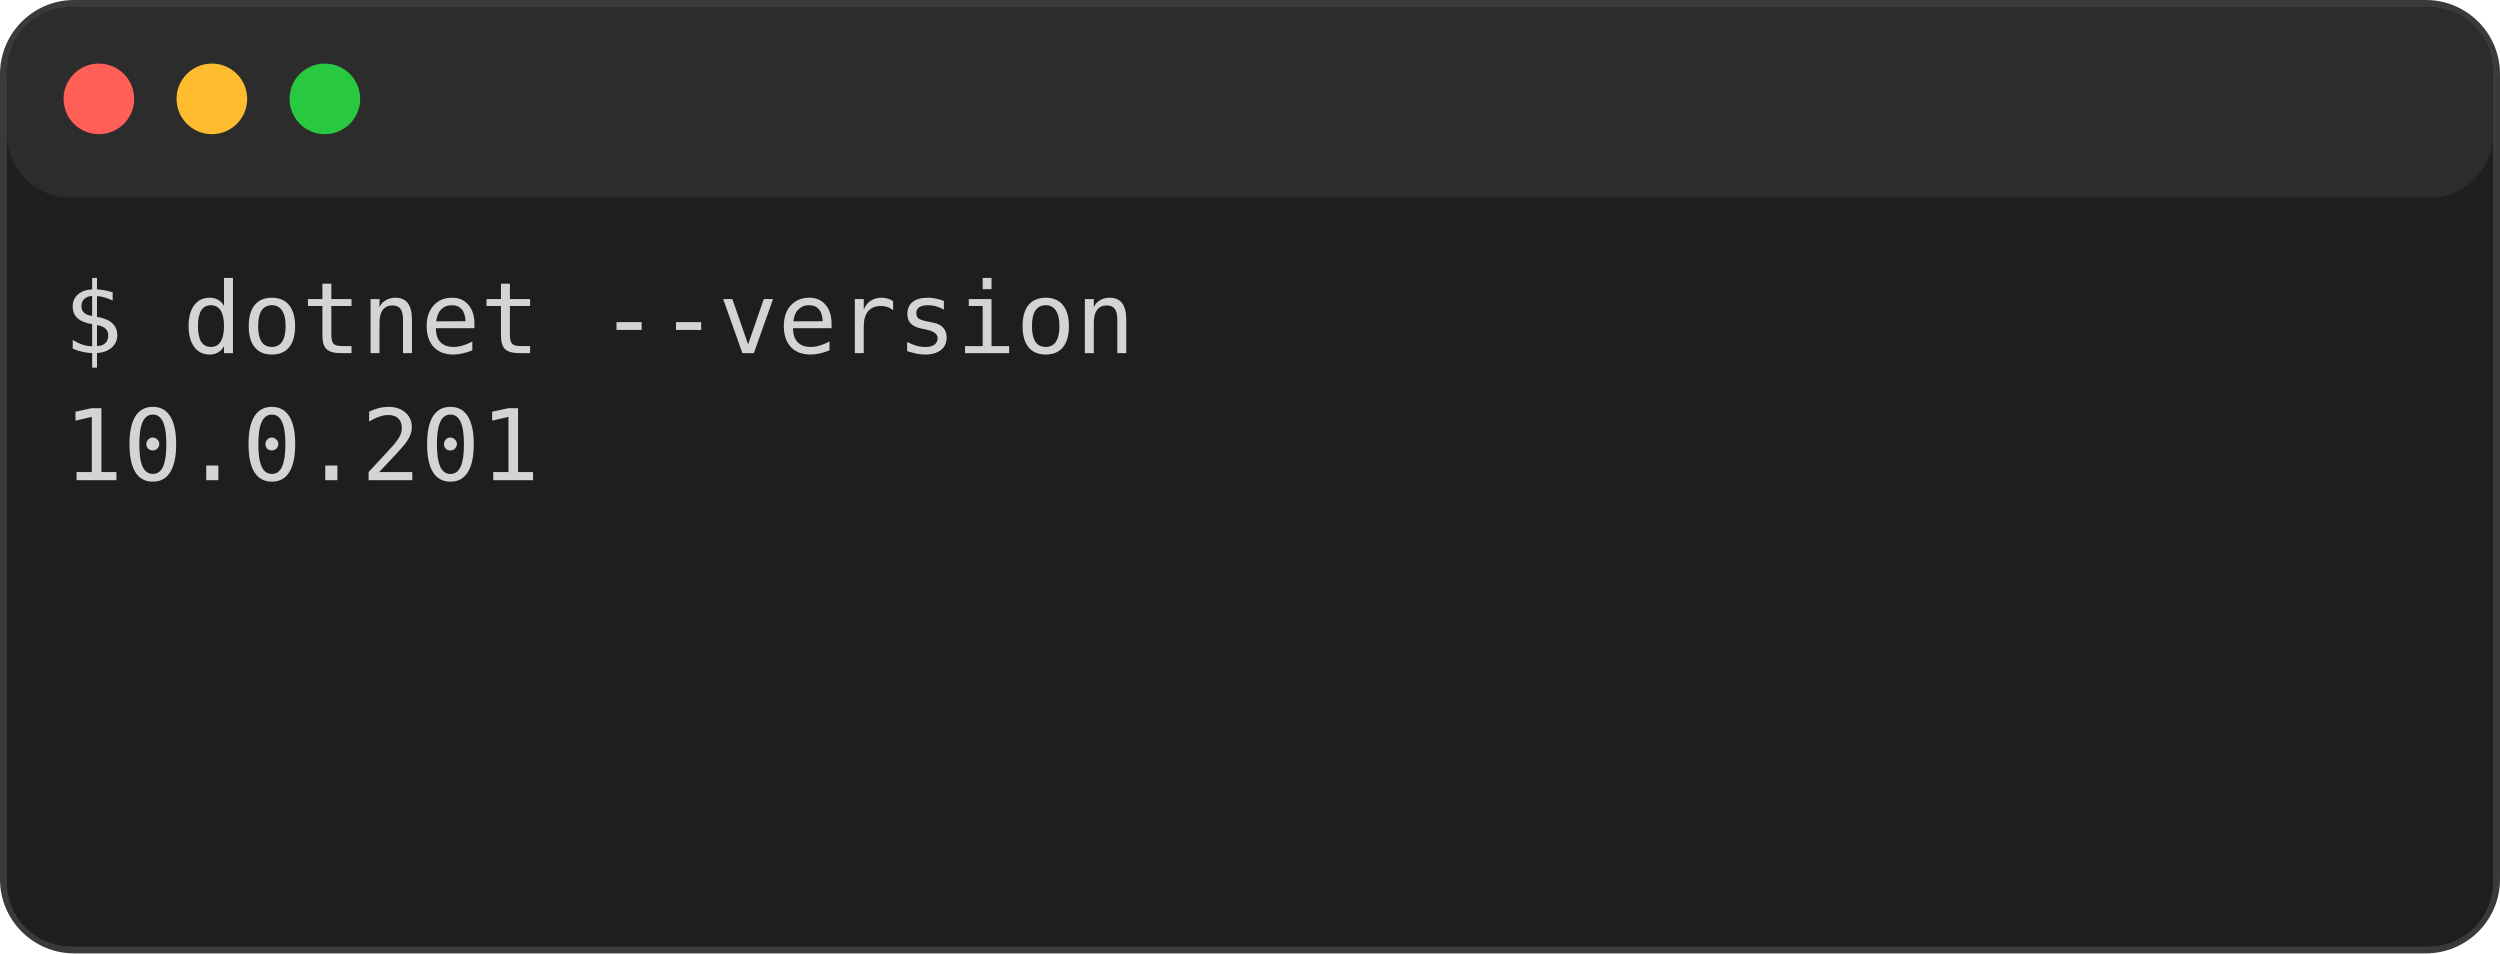
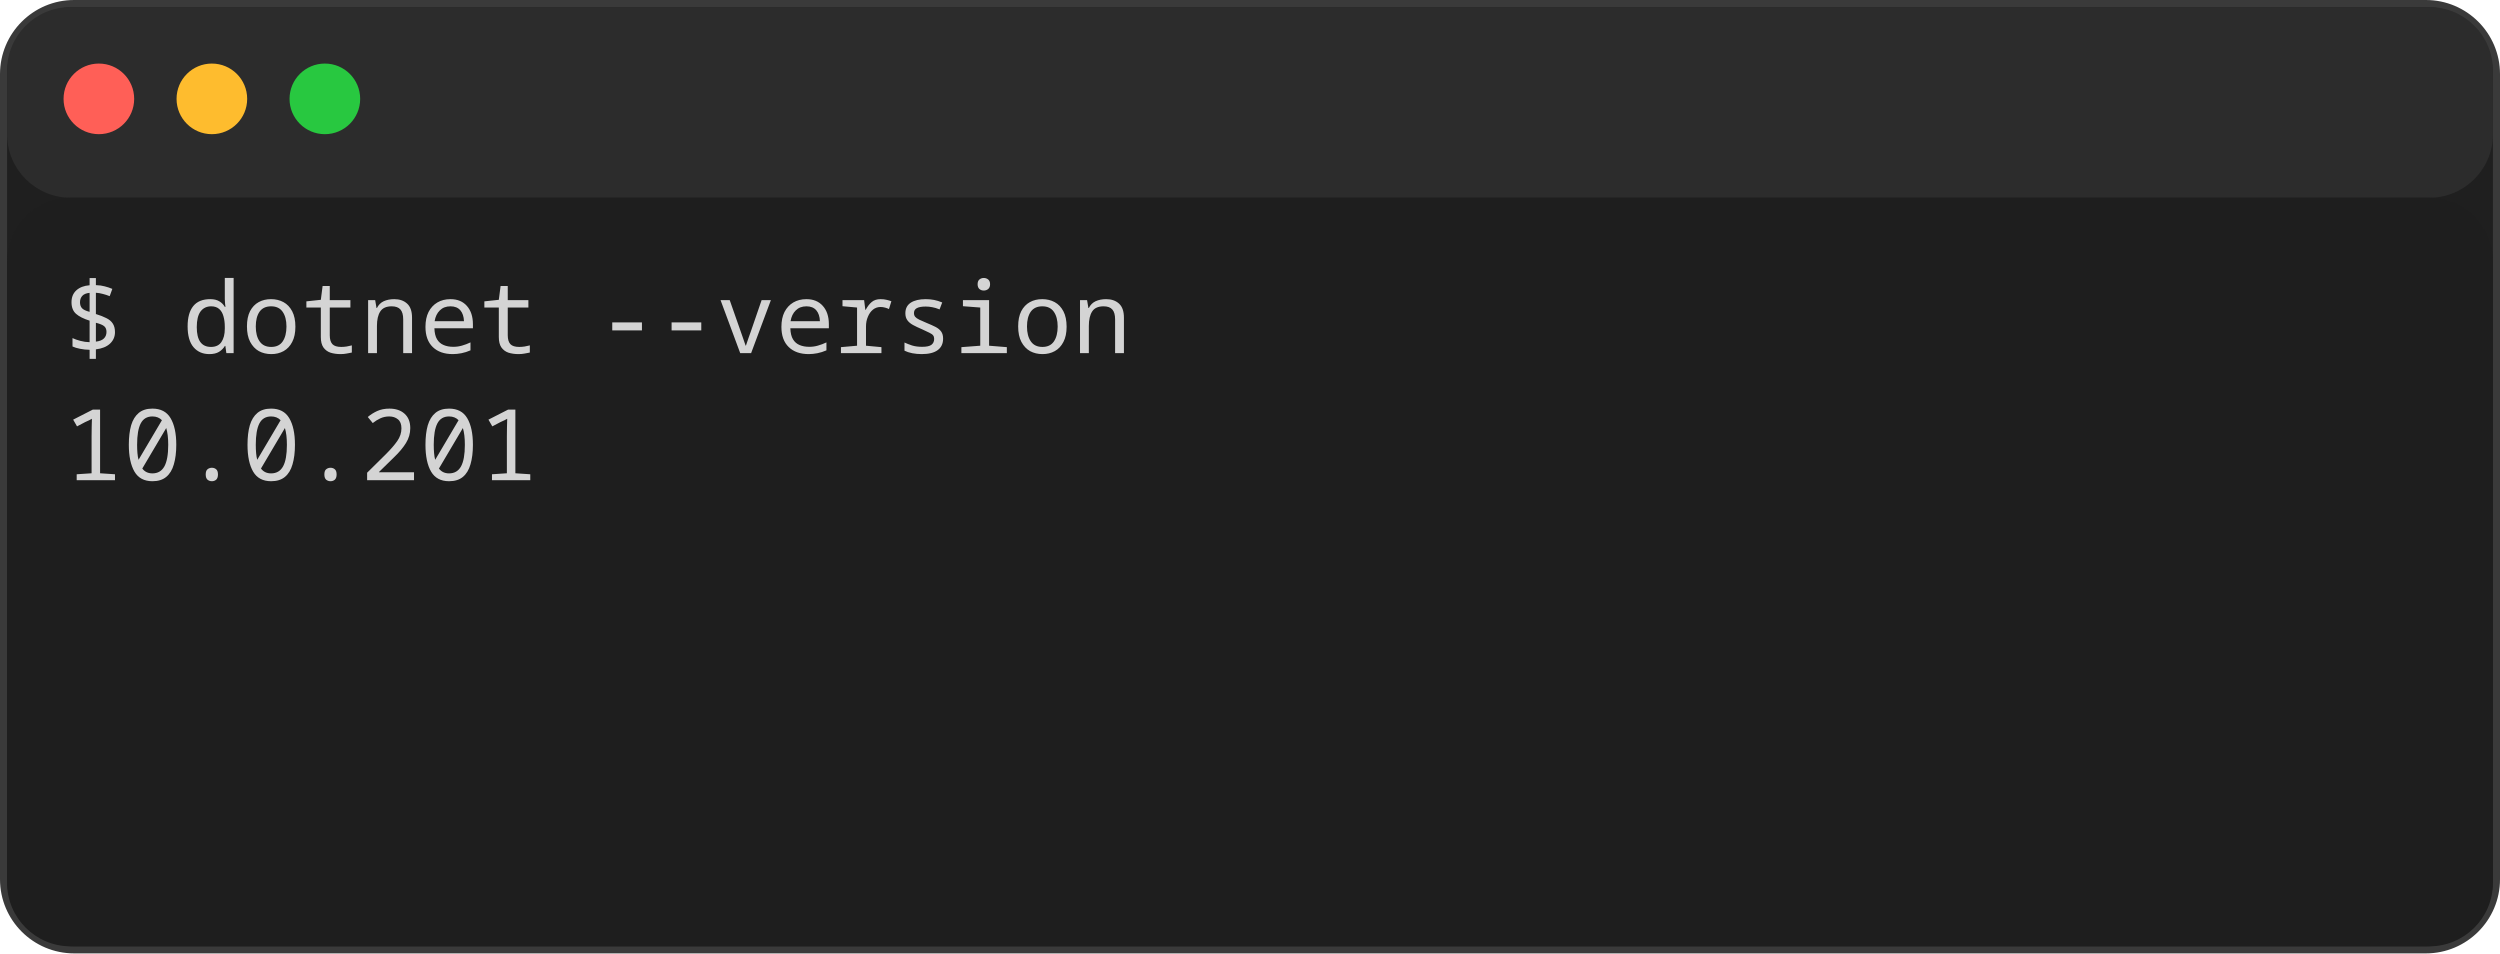
<svg xmlns="http://www.w3.org/2000/svg" width="354" height="135" viewBox="0 0 354 135" role="img" aria-label="console2svg output">
  <style>
.crt {
-   font-family: ui-monospace,"Cascadia Mono","Segoe UI Mono","SFMono-Regular",Menlo,monospace;
+   font-family: ui-monospace,"JetBrains Mono","Cascadia Mono","Segoe UI Mono","Noto Sans Mono","SFMono-Regular",Menlo,Consolas,monospace;
  font-size: 14px;
}
text {
  dominant-baseline: alphabetic;
}
.bg {
  shape-rendering: crispEdges;
}
</style>
  <rect x="0.5" y="0.5" rx="10" ry="10" width="353" height="134" fill="#1f1f1f" stroke="#3a3a3a" />
  <rect x="1" y="1" rx="9" ry="9" width="352" height="27" fill="#2c2c2c" />
  <circle cx="14" cy="14" r="5" fill="#ff5f57" />
  <circle cx="30" cy="14" r="5" fill="#febc2e" />
  <circle cx="46" cy="14" r="5" fill="#28c840" />
  <rect x="1" y="28" width="352" height="106" rx="9" ry="9" fill="#1e1e1e" />
  <rect x="9" y="36" width="336" height="18" fill="#1e1e1e" />
  <text class="crt" x="9" y="50" fill="#d4d4d4">$ dotnet --version</text>
  <g transform="translate(9 54)">
    <rect width="336" height="72" fill="#1e1e1e" />
    <text class="crt" x="0" y="14" fill="#d4d4d4" textLength="67.2" lengthAdjust="spacing">10.0.201</text>
  </g>
</svg>
